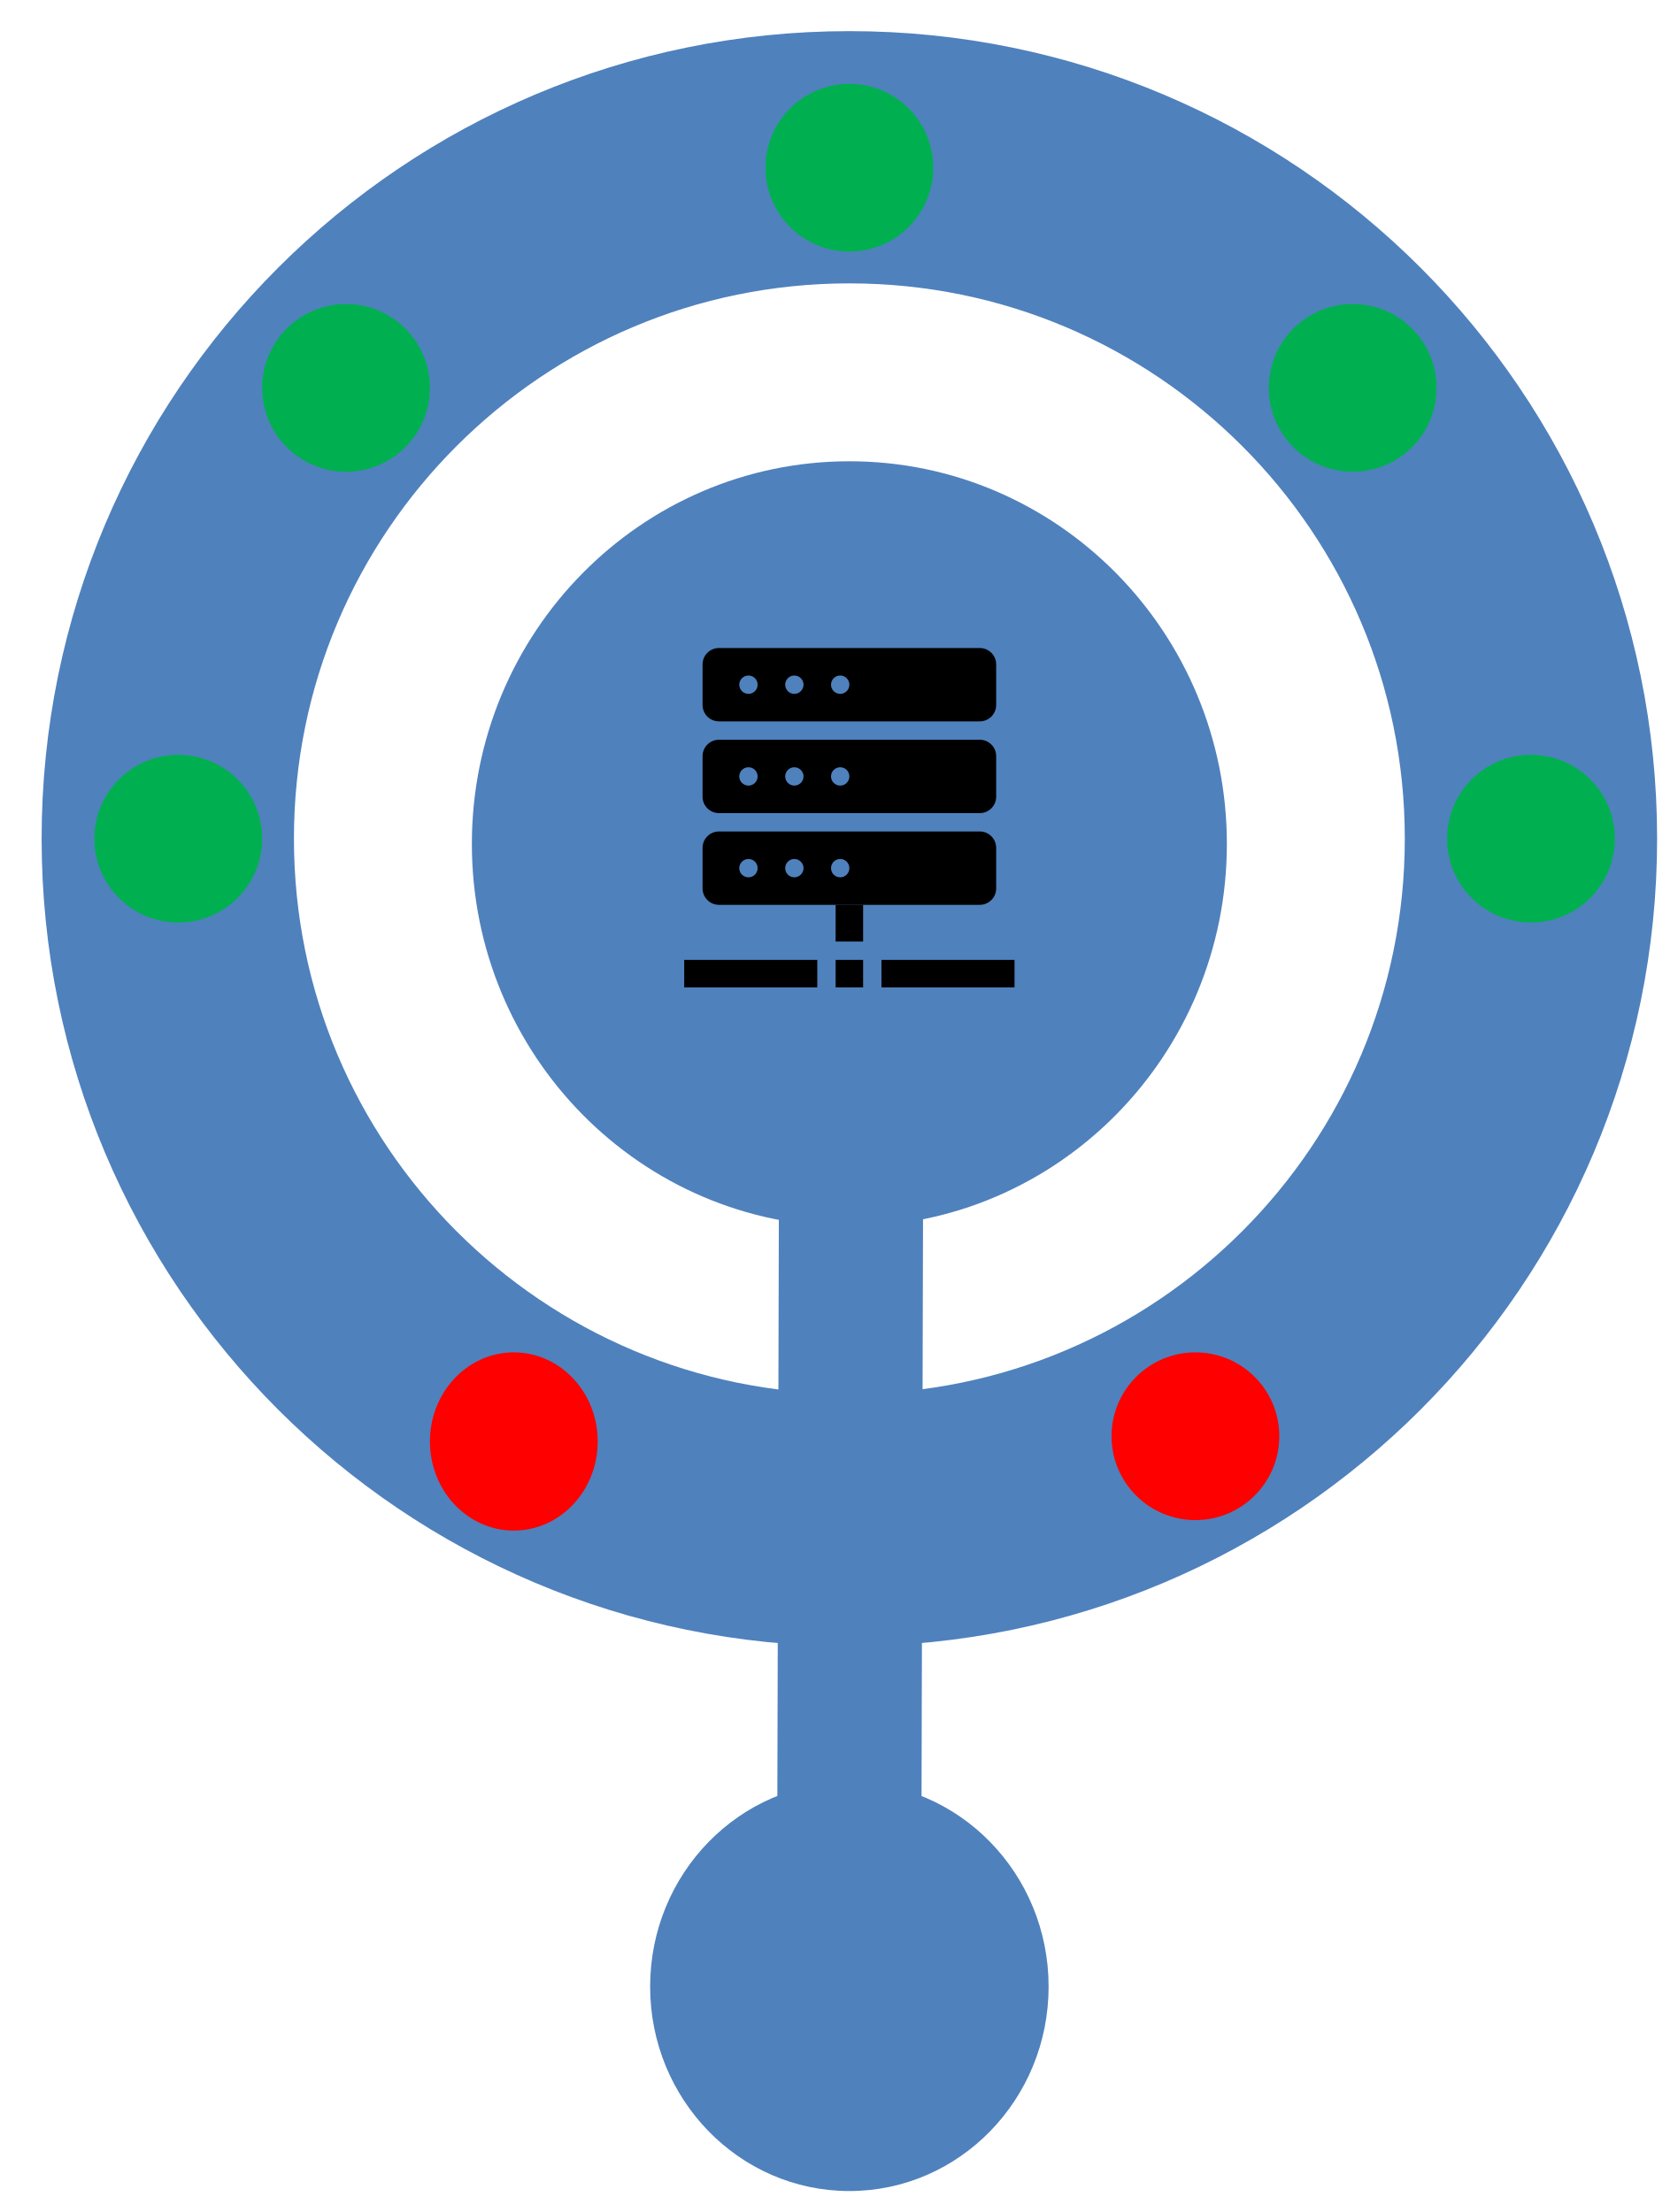
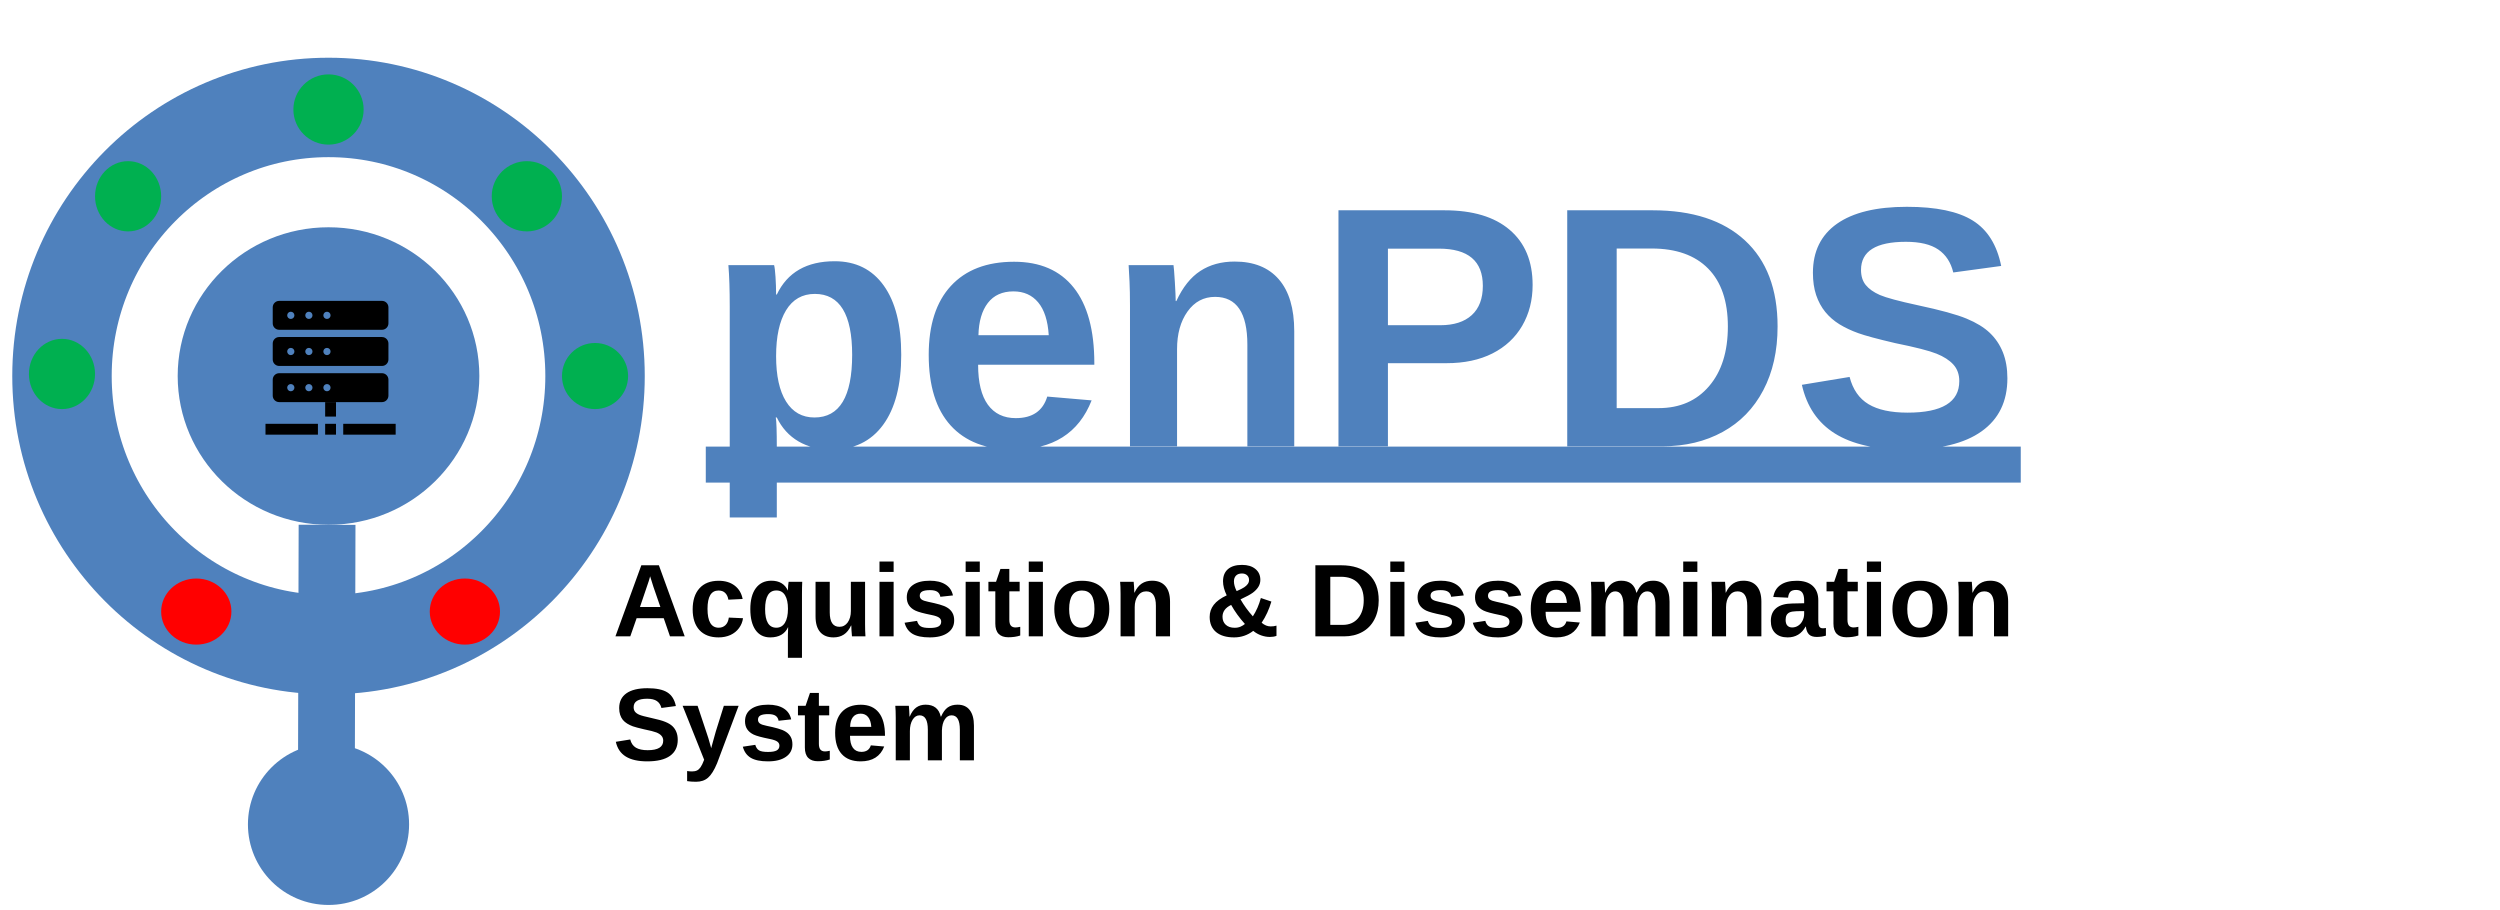
- <svg xmlns="http://www.w3.org/2000/svg" width="160" height="211" xml:space="preserve" overflow="hidden">
-   <g transform="translate(-1627 -403)">
+ <svg xmlns="http://www.w3.org/2000/svg" width="605" height="220" xml:space="preserve" overflow="hidden">
+   <g transform="translate(-1388 -375)">
    <g>
-       <path d="M1672 483.5C1672 463.342 1688.12 447 1708 447 1727.88 447 1744 463.342 1744 483.5 1744 503.658 1727.88 520 1708 520 1688.12 520 1672 503.658 1672 483.5Z" fill="#4F81BD" fill-rule="evenodd" fill-opacity="1" />
+       <text fill="#4F81BD" fill-opacity="1" font-family="Arial,Arial_MSFontService,sans-serif" font-style="normal" font-variant="normal" font-weight="700" font-stretch="normal" font-size="83" text-anchor="start" direction="ltr" writing-mode="lr-tb" unicode-bidi="normal" text-decoration="underline" transform="matrix(1 0 0 1 1558.8 483)">penPDS</text>
+       <path d="M1431 466C1431 446.118 1447.34 430 1467.5 430 1487.66 430 1504 446.118 1504 466 1504 485.882 1487.66 502 1467.5 502 1447.34 502 1431 485.882 1431 466Z" fill="#4F81BD" fill-rule="evenodd" fill-opacity="1" />
      <g>
        <g>
          <g>
-             <path d="M1706.69 489.312 1709.31 489.312 1709.31 492.812 1706.69 492.812Z" fill="#000000" fill-rule="nonzero" fill-opacity="1" />
-             <path d="M1706.69 494.562 1709.31 494.562 1709.31 497.187 1706.69 497.187Z" fill="#000000" fill-rule="nonzero" fill-opacity="1" />
-             <path d="M1711.06 494.562 1723.75 494.562 1723.75 497.187 1711.06 497.187Z" fill="#000000" fill-rule="nonzero" fill-opacity="1" />
-             <path d="M1692.25 494.562 1704.94 494.562 1704.94 497.187 1692.25 497.187Z" fill="#000000" fill-rule="nonzero" fill-opacity="1" />
-             <path d="M1720.43 482.312 1695.57 482.312C1694.7 482.312 1694 483.014 1694 483.879L1694 487.746C1694 488.611 1694.7 489.312 1695.57 489.312L1720.43 489.312C1721.3 489.312 1722 488.611 1722 487.746L1722 483.879C1722 483.014 1721.3 482.312 1720.43 482.312ZM1698.38 486.687C1697.89 486.687 1697.5 486.296 1697.5 485.812 1697.5 485.329 1697.89 484.937 1698.38 484.937 1698.86 484.937 1699.25 485.329 1699.25 485.812 1699.25 486.296 1698.86 486.687 1698.38 486.687ZM1702.75 486.687C1702.27 486.687 1701.88 486.296 1701.88 485.812 1701.88 485.329 1702.27 484.937 1702.75 484.937 1703.23 484.937 1703.63 485.329 1703.63 485.812 1703.63 486.296 1703.23 486.687 1702.75 486.687ZM1707.13 486.687C1706.64 486.687 1706.25 486.296 1706.25 485.812 1706.25 485.329 1706.64 484.937 1707.13 484.937 1707.61 484.937 1708 485.329 1708 485.812 1708 486.296 1707.61 486.687 1707.13 486.687Z" fill="#000000" fill-rule="nonzero" fill-opacity="1" />
-             <path d="M1720.43 473.562 1695.57 473.562C1694.7 473.562 1694 474.264 1694 475.129L1694 478.996C1694 479.861 1694.7 480.562 1695.57 480.562L1720.43 480.562C1721.3 480.562 1722 479.861 1722 478.996L1722 475.129C1722 474.264 1721.3 473.562 1720.43 473.562ZM1698.38 477.937C1697.89 477.937 1697.5 477.546 1697.5 477.062 1697.5 476.579 1697.89 476.187 1698.38 476.187 1698.86 476.187 1699.25 476.579 1699.25 477.062 1699.25 477.546 1698.86 477.937 1698.38 477.937ZM1702.75 477.937C1702.27 477.937 1701.88 477.546 1701.88 477.062 1701.88 476.579 1702.27 476.187 1702.75 476.187 1703.23 476.187 1703.63 476.579 1703.63 477.062 1703.63 477.546 1703.23 477.937 1702.75 477.937ZM1707.13 477.937C1706.64 477.937 1706.25 477.546 1706.25 477.062 1706.25 476.579 1706.64 476.187 1707.13 476.187 1707.61 476.187 1708 476.579 1708 477.062 1708 477.546 1707.61 477.937 1707.13 477.937Z" fill="#000000" fill-rule="nonzero" fill-opacity="1" />
-             <path d="M1720.43 464.812 1695.57 464.812C1694.7 464.812 1694 465.514 1694 466.379L1694 470.246C1694 471.111 1694.7 471.812 1695.57 471.812L1720.43 471.812C1721.3 471.812 1722 471.111 1722 470.246L1722 466.379C1722 465.514 1721.3 464.812 1720.43 464.812ZM1698.38 469.187C1697.89 469.187 1697.5 468.796 1697.5 468.312 1697.5 467.829 1697.89 467.437 1698.38 467.437 1698.86 467.437 1699.25 467.829 1699.25 468.312 1699.25 468.796 1698.86 469.187 1698.38 469.187ZM1702.75 469.187C1702.27 469.187 1701.88 468.796 1701.88 468.312 1701.88 467.829 1702.27 467.437 1702.75 467.437 1703.23 467.437 1703.63 467.829 1703.63 468.312 1703.63 468.796 1703.23 469.187 1702.75 469.187ZM1707.13 469.187C1706.64 469.187 1706.25 468.796 1706.25 468.312 1706.25 467.829 1706.64 467.437 1707.13 467.437 1707.61 467.437 1708 467.829 1708 468.312 1708 468.796 1707.61 469.187 1707.13 469.187Z" fill="#000000" fill-rule="nonzero" fill-opacity="1" />
+             <path d="M19.688 29.312 22.312 29.312 22.312 32.812 19.688 32.812Z" fill="#000000" fill-rule="nonzero" fill-opacity="1" transform="matrix(1.00001 0 0 1 1447 443)" />
+             <path d="M19.688 34.562 22.312 34.562 22.312 37.187 19.688 37.187Z" fill="#000000" fill-rule="nonzero" fill-opacity="1" transform="matrix(1.00001 0 0 1 1447 443)" />
+             <path d="M24.062 34.562 36.75 34.562 36.75 37.187 24.062 37.187Z" fill="#000000" fill-rule="nonzero" fill-opacity="1" transform="matrix(1.00001 0 0 1 1447 443)" />
+             <path d="M5.25 34.562 17.938 34.562 17.938 37.187 5.25 37.187Z" fill="#000000" fill-rule="nonzero" fill-opacity="1" transform="matrix(1.00001 0 0 1 1447 443)" />
+             <path d="M33.434 22.312 8.566 22.312C7.701 22.312 7 23.014 7 23.879L7 27.746C7 28.611 7.701 29.312 8.566 29.312L33.434 29.312C34.299 29.312 35 28.611 35 27.746L35 23.879C35 23.014 34.299 22.312 33.434 22.312ZM11.375 26.688C10.892 26.688 10.5 26.296 10.5 25.812 10.5 25.329 10.892 24.938 11.375 24.938 11.858 24.938 12.25 25.329 12.25 25.812 12.25 26.296 11.858 26.688 11.375 26.688ZM15.75 26.688C15.267 26.688 14.875 26.296 14.875 25.812 14.875 25.329 15.267 24.938 15.75 24.938 16.233 24.938 16.625 25.329 16.625 25.812 16.625 26.296 16.233 26.688 15.75 26.688ZM20.125 26.688C19.642 26.688 19.25 26.296 19.25 25.812 19.25 25.329 19.642 24.938 20.125 24.938 20.608 24.938 21 25.329 21 25.812 21 26.296 20.608 26.688 20.125 26.688Z" fill="#000000" fill-rule="nonzero" fill-opacity="1" transform="matrix(1.00001 0 0 1 1447 443)" />
+             <path d="M33.434 13.562 8.566 13.562C7.701 13.562 7 14.264 7 15.129L7 18.996C7 19.861 7.701 20.562 8.566 20.562L33.434 20.562C34.299 20.562 35 19.861 35 18.996L35 15.129C35 14.264 34.299 13.562 33.434 13.562ZM11.375 17.938C10.892 17.938 10.5 17.546 10.5 17.062 10.5 16.579 10.892 16.188 11.375 16.188 11.858 16.188 12.25 16.579 12.25 17.062 12.25 17.546 11.858 17.938 11.375 17.938ZM15.75 17.938C15.267 17.938 14.875 17.546 14.875 17.062 14.875 16.579 15.267 16.188 15.75 16.188 16.233 16.188 16.625 16.579 16.625 17.062 16.625 17.546 16.233 17.938 15.75 17.938ZM20.125 17.938C19.642 17.938 19.25 17.546 19.25 17.062 19.25 16.579 19.642 16.188 20.125 16.188 20.608 16.188 21 16.579 21 17.062 21 17.546 20.608 17.938 20.125 17.938Z" fill="#000000" fill-rule="nonzero" fill-opacity="1" transform="matrix(1.00001 0 0 1 1447 443)" />
+             <path d="M33.434 4.812 8.566 4.812C7.701 4.812 7 5.514 7 6.379L7 10.246C7 11.111 7.701 11.812 8.566 11.812L33.434 11.812C34.299 11.812 35 11.111 35 10.246L35 6.379C35 5.514 34.299 4.812 33.434 4.812ZM11.375 9.187C10.892 9.187 10.5 8.796 10.5 8.312 10.5 7.829 10.892 7.437 11.375 7.437 11.858 7.437 12.25 7.829 12.25 8.312 12.25 8.796 11.858 9.187 11.375 9.187ZM15.75 9.187C15.267 9.187 14.875 8.796 14.875 8.312 14.875 7.829 15.267 7.437 15.75 7.437 16.233 7.437 16.625 7.829 16.625 8.312 16.625 8.796 16.233 9.187 15.75 9.187ZM20.125 9.187C19.642 9.187 19.25 8.796 19.25 8.312 19.25 7.829 19.642 7.437 20.125 7.437 20.608 7.437 21 7.829 21 8.312 21 8.796 20.608 9.187 20.125 9.187Z" fill="#000000" fill-rule="nonzero" fill-opacity="1" transform="matrix(1.00001 0 0 1 1447 443)" />
          </g>
        </g>
      </g>
-       <path d="M1643 483C1643 447.101 1672.1 418 1708 418 1743.9 418 1773 447.101 1773 483 1773 518.898 1743.9 548 1708 548 1672.1 548 1643 518.898 1643 483Z" stroke="#4F81BD" stroke-width="24.062" stroke-linecap="butt" stroke-linejoin="round" stroke-miterlimit="10" stroke-opacity="1" fill="none" fill-rule="evenodd" />
-       <path d="M1700 419C1700 414.582 1703.58 411 1708 411 1712.42 411 1716 414.582 1716 419 1716 423.418 1712.42 427 1708 427 1703.58 427 1700 423.418 1700 419Z" fill="#00B050" fill-rule="evenodd" fill-opacity="1" />
-       <path d="M1733 540C1733 535.582 1736.58 532 1741 532 1745.42 532 1749 535.582 1749 540 1749 544.418 1745.42 548 1741 548 1736.58 548 1733 544.418 1733 540Z" fill="#FF0000" fill-rule="evenodd" fill-opacity="1" />
-       <path d="M1765 483C1765 478.582 1768.58 475 1773 475 1777.42 475 1781 478.582 1781 483 1781 487.418 1777.42 491 1773 491 1768.58 491 1765 487.418 1765 483Z" fill="#00B050" fill-rule="evenodd" fill-opacity="1" />
-       <path d="M1652 440C1652 435.582 1655.58 432 1660 432 1664.42 432 1668 435.582 1668 440 1668 444.418 1664.42 448 1660 448 1655.58 448 1652 444.418 1652 440Z" fill="#00B050" fill-rule="evenodd" fill-opacity="1" />
-       <path d="M1668 540.5C1668 535.806 1671.58 532 1676 532 1680.42 532 1684 535.806 1684 540.5 1684 545.194 1680.42 549 1676 549 1671.58 549 1668 545.194 1668 540.5Z" fill="#FF0000" fill-rule="evenodd" fill-opacity="1" />
-       <path d="M1636 483C1636 478.582 1639.58 475 1644 475 1648.42 475 1652 478.582 1652 483 1652 487.418 1648.42 491 1644 491 1639.58 491 1636 487.418 1636 483Z" fill="#00B050" fill-rule="evenodd" fill-opacity="1" />
-       <path d="M1689 592.5C1689 581.73 1697.51 573 1708 573 1718.49 573 1727 581.73 1727 592.5 1727 603.269 1718.49 612 1708 612 1697.51 612 1689 603.269 1689 592.5Z" fill="#4F81BD" fill-rule="evenodd" fill-opacity="1" />
-       <path d="M0 0 0.149 57.746" stroke="#4F81BD" stroke-width="13.75" stroke-linecap="butt" stroke-linejoin="round" stroke-miterlimit="10" stroke-opacity="1" fill="none" fill-rule="evenodd" transform="matrix(-1 0 0 1 1708.15 519)" />
-       <path d="M1748 440C1748 435.582 1751.58 432 1756 432 1760.42 432 1764 435.582 1764 440 1764 444.418 1760.42 448 1756 448 1751.58 448 1748 444.418 1748 440Z" fill="#00B050" fill-rule="evenodd" fill-opacity="1" />
+       <path d="M1403 466C1403 430.102 1431.88 401 1467.5 401 1503.12 401 1532 430.102 1532 466 1532 501.899 1503.12 531 1467.5 531 1431.88 531 1403 501.899 1403 466Z" stroke="#4F81BD" stroke-width="24.062" stroke-linecap="butt" stroke-linejoin="round" stroke-miterlimit="10" stroke-opacity="1" fill="none" fill-rule="evenodd" />
+       <path d="M1459 401.5C1459 396.806 1462.81 393 1467.5 393 1472.19 393 1476 396.806 1476 401.5 1476 406.194 1472.19 410 1467.5 410 1462.81 410 1459 406.194 1459 401.5Z" fill="#00B050" fill-rule="evenodd" fill-opacity="1" />
+       <path d="M1492 523C1492 518.582 1495.81 515 1500.5 515 1505.19 515 1509 518.582 1509 523 1509 527.418 1505.19 531 1500.5 531 1495.81 531 1492 527.418 1492 523Z" fill="#FF0000" fill-rule="evenodd" fill-opacity="1" />
+       <path d="M1524 466C1524 461.582 1527.58 458 1532 458 1536.42 458 1540 461.582 1540 466 1540 470.418 1536.42 474 1532 474 1527.58 474 1524 470.418 1524 466Z" fill="#00B050" fill-rule="evenodd" fill-opacity="1" />
+       <path d="M1411 422.5C1411 417.806 1414.58 414 1419 414 1423.42 414 1427 417.806 1427 422.5 1427 427.194 1423.42 431 1419 431 1414.58 431 1411 427.194 1411 422.5Z" fill="#00B050" fill-rule="evenodd" fill-opacity="1" />
+       <path d="M1427 523C1427 518.582 1430.81 515 1435.5 515 1440.19 515 1444 518.582 1444 523 1444 527.418 1440.19 531 1435.5 531 1430.81 531 1427 527.418 1427 523Z" fill="#FF0000" fill-rule="evenodd" fill-opacity="1" />
+       <path d="M1395 465.5C1395 460.805 1398.58 457 1403 457 1407.42 457 1411 460.805 1411 465.5 1411 470.194 1407.42 474 1403 474 1398.58 474 1395 470.194 1395 465.5Z" fill="#00B050" fill-rule="evenodd" fill-opacity="1" />
+       <path d="M1448 574.5C1448 563.731 1456.73 555 1467.5 555 1478.27 555 1487 563.731 1487 574.5 1487 585.27 1478.27 594 1467.5 594 1456.73 594 1448 585.27 1448 574.5Z" fill="#4F81BD" fill-rule="evenodd" fill-opacity="1" />
+       <path d="M0 0 0.149 57.746" stroke="#4F81BD" stroke-width="13.75" stroke-linecap="butt" stroke-linejoin="round" stroke-miterlimit="10" stroke-opacity="1" fill="none" fill-rule="evenodd" transform="matrix(-1 0 0 1 1467.15 502)" />
+       <path d="M1507 422.5C1507 417.806 1510.81 414 1515.5 414 1520.19 414 1524 417.806 1524 422.5 1524 427.194 1520.19 431 1515.5 431 1510.81 431 1507 427.194 1507 422.5Z" fill="#00B050" fill-rule="evenodd" fill-opacity="1" />
+       <text fill="#000000" fill-opacity="1" font-family="Arial,Arial_MSFontService,sans-serif" font-style="normal" font-variant="normal" font-weight="700" font-stretch="normal" font-size="25" text-anchor="start" direction="ltr" writing-mode="lr-tb" unicode-bidi="normal" text-decoration="none" transform="matrix(1 0 0 1 1536.31 529)">A</text>
+       <text fill="#000000" fill-opacity="1" font-family="Arial,Arial_MSFontService,sans-serif" font-style="normal" font-variant="normal" font-weight="700" font-stretch="normal" font-size="25" text-anchor="start" direction="ltr" writing-mode="lr-tb" unicode-bidi="normal" text-decoration="none" transform="matrix(1 0 0 1 1554.64 529)">cquisition &amp; Dissemination</text>
+       <text fill="#000000" fill-opacity="1" font-family="Arial,Arial_MSFontService,sans-serif" font-style="normal" font-variant="normal" font-weight="700" font-stretch="normal" font-size="25" text-anchor="start" direction="ltr" writing-mode="lr-tb" unicode-bidi="normal" text-decoration="none" transform="matrix(1 0 0 1 1536.31 559)">System</text>
    </g>
  </g>
</svg>
